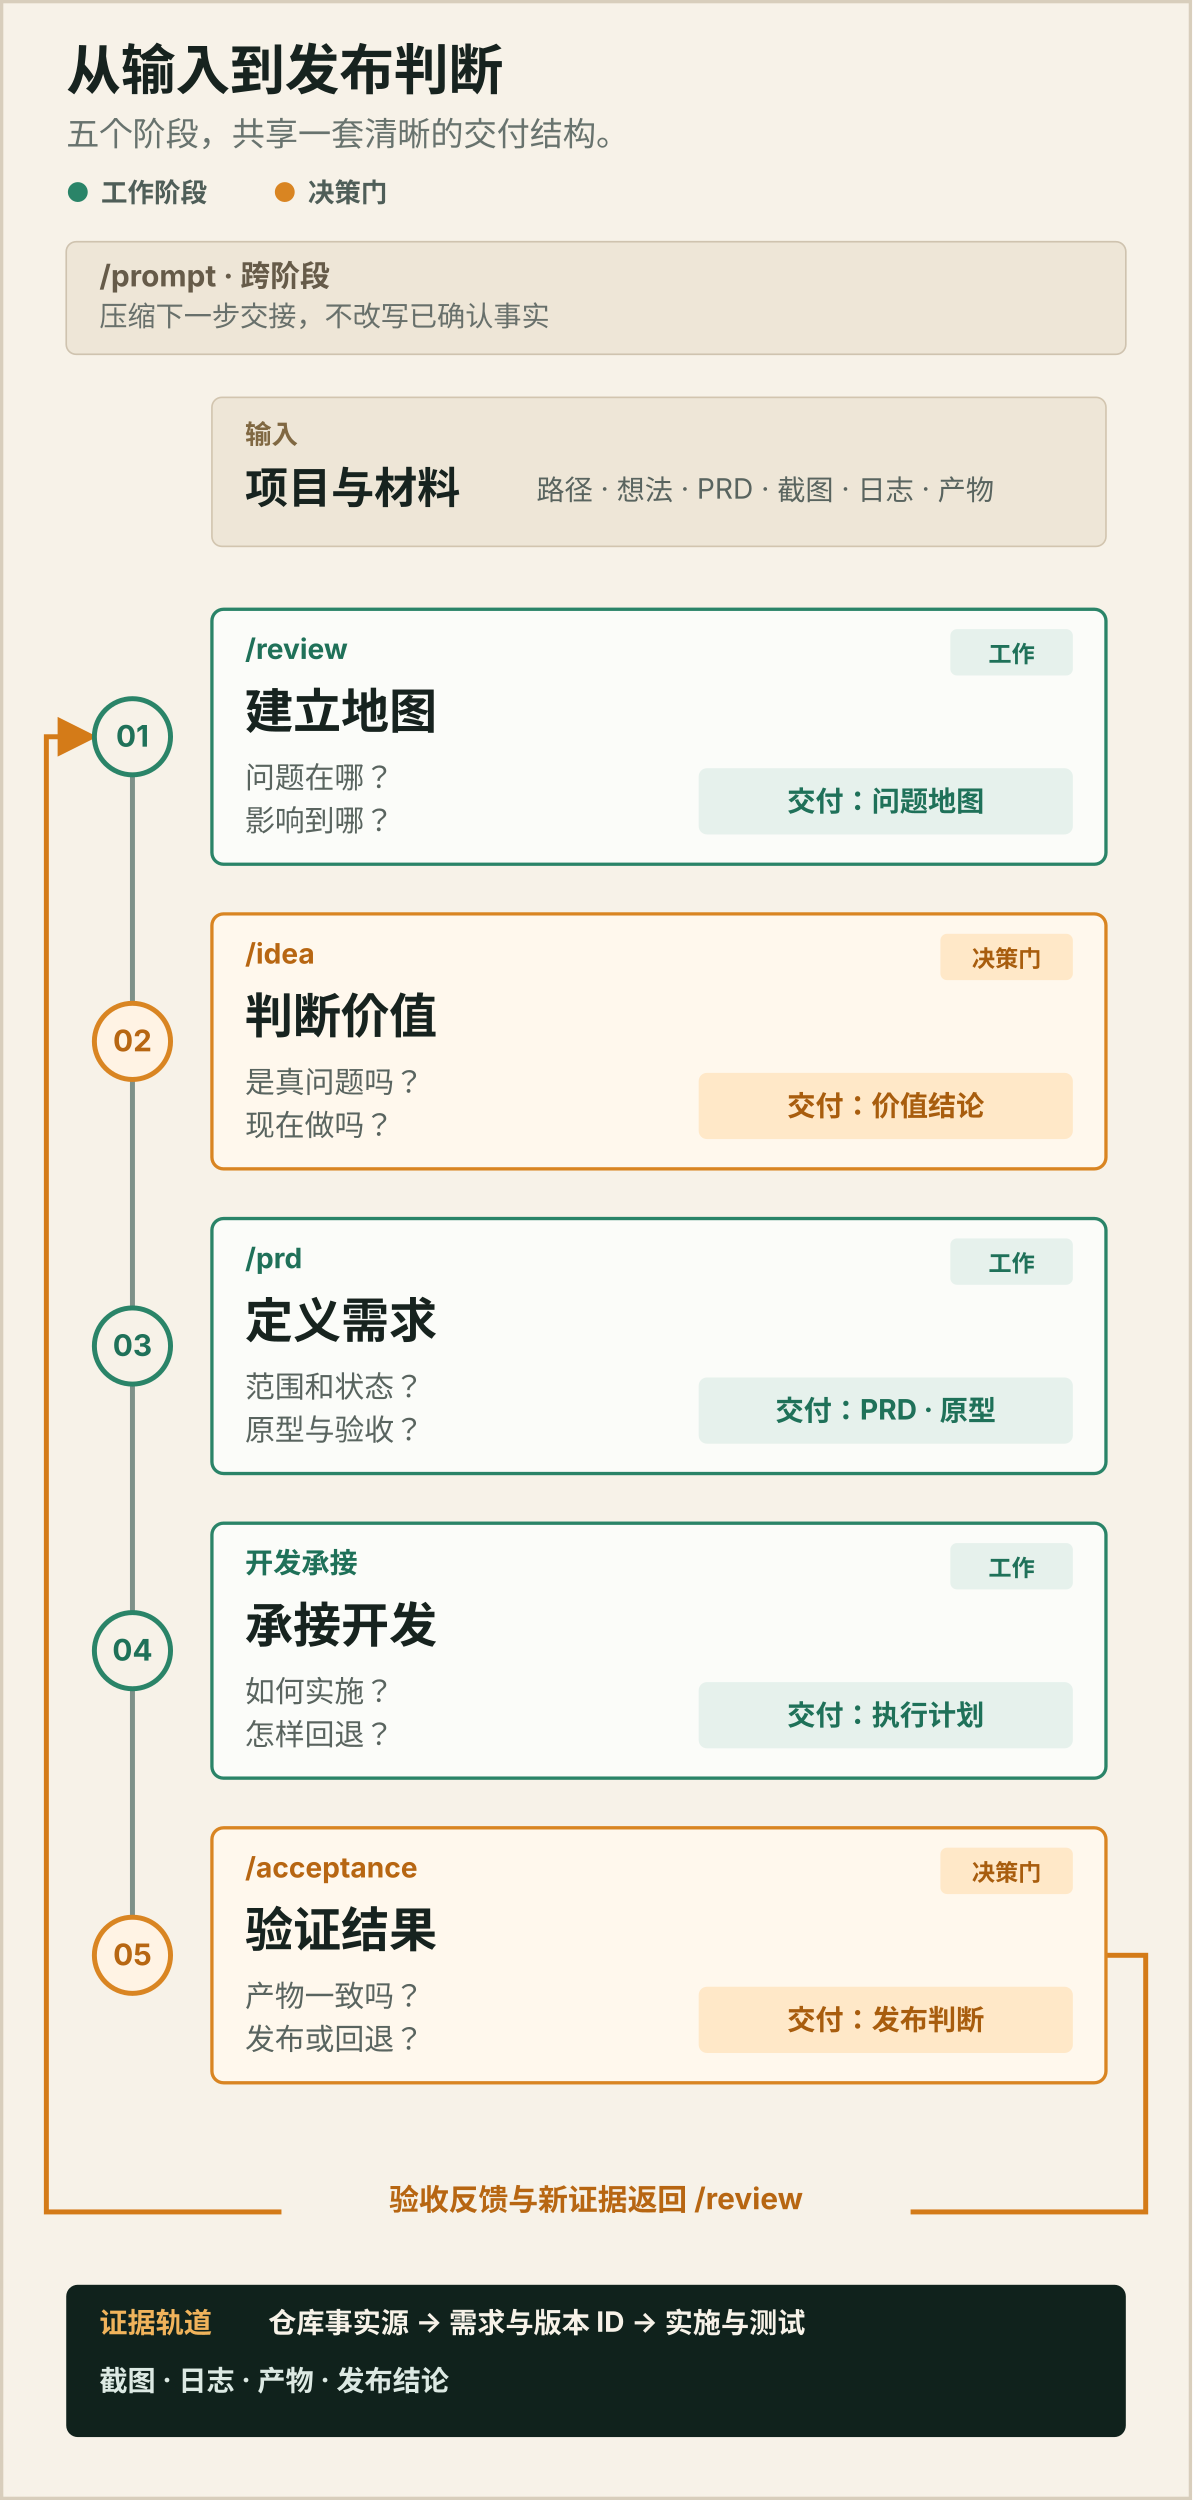
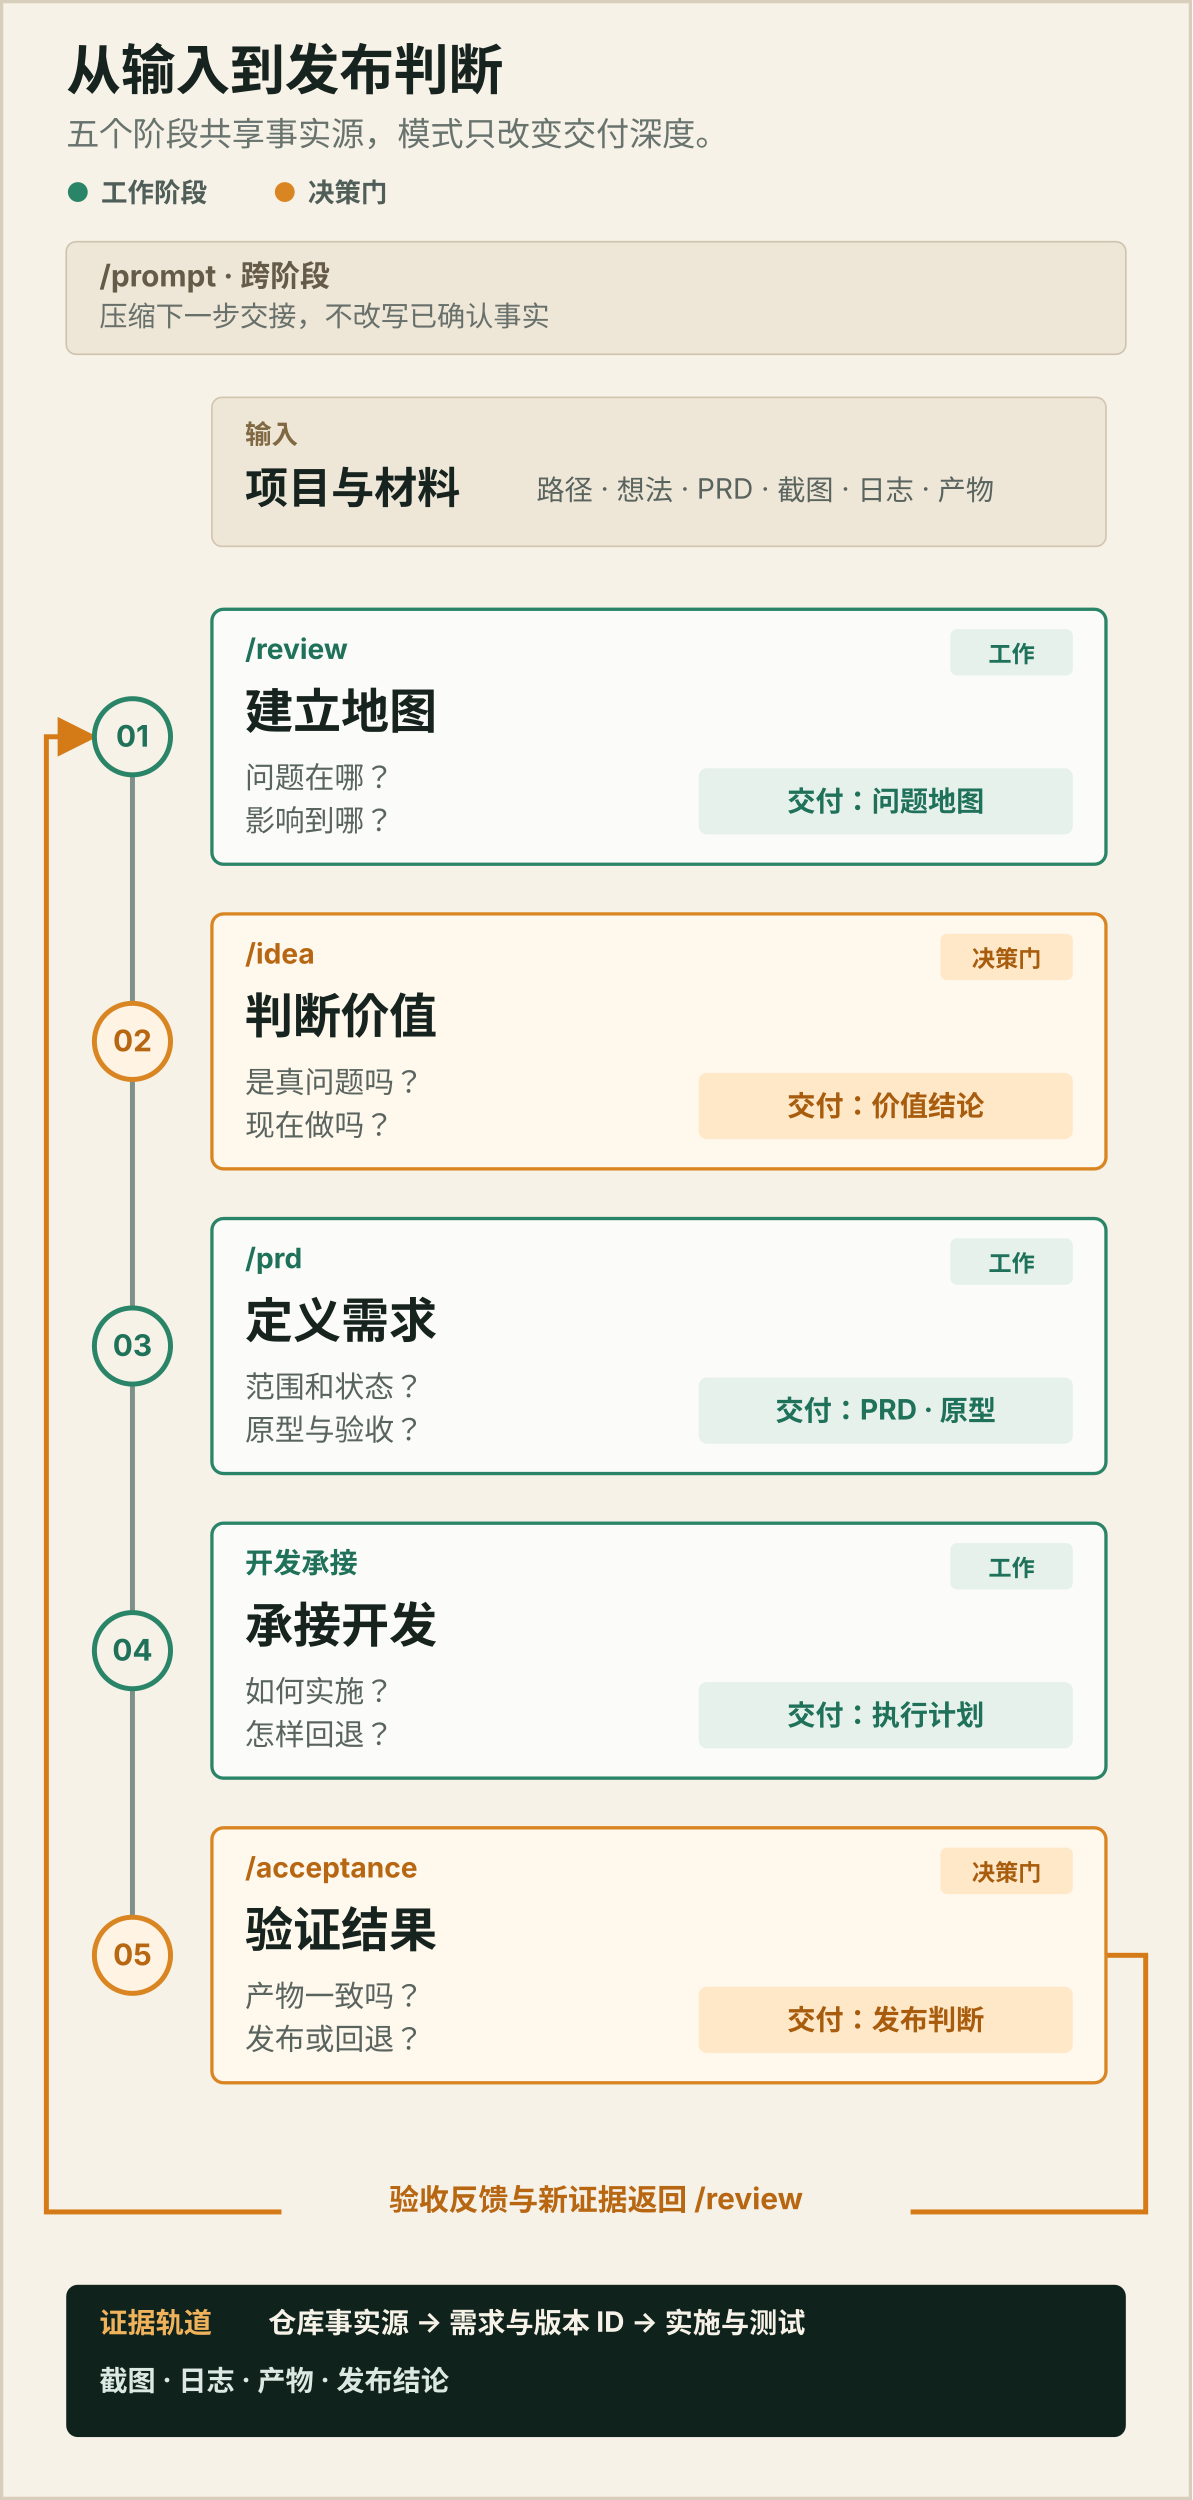
<svg xmlns="http://www.w3.org/2000/svg" width="720" height="1510" viewBox="0 0 720 1510" role="img" aria-labelledby="title desc">
  <defs>
    <marker id="arrow" viewBox="0 0 10 10" refX="8" refY="5" markerWidth="8" markerHeight="8" orient="auto-start-reverse">
      <path d="M0 0 L10 5 L0 10 Z" fill="#70847C" />
    </marker>
    <marker id="arrow-gate" viewBox="0 0 10 10" refX="8" refY="5" markerWidth="8" markerHeight="8" orient="auto-start-reverse">
      <path d="M0 0 L10 5 L0 10 Z" fill="#D47B18" />
    </marker>
  </defs>
  <rect width="720" height="1510" fill="#F7F2E8" />
  <rect x="1" y="1" width="718" height="1508" fill="none" stroke="#D8CEBC" stroke-width="2" />
  <g font-family="-apple-system, BlinkMacSystemFont, 'Segoe UI', 'PingFang SC', 'Microsoft YaHei', sans-serif">
    <text x="40" y="54" fill="#17231F" font-size="33" font-weight="750">从输入到发布判断</text>
-     <text x="40" y="88" fill="#68736E" font-size="20">五个阶段，共享一套清晰的交付结构。</text>
+     <text x="40" y="88" fill="#68736E" font-size="20">五个阶段共享事实源，模式只改变交付深度。</text>
    <g transform="translate(40 108)">
      <circle cx="7" cy="8" r="6" fill="#2A8468" />
      <text x="21" y="14" fill="#4F5E58" font-size="16" font-weight="650">工作阶段</text>
      <circle cx="132" cy="8" r="6" fill="#D98522" />
      <text x="146" y="14" fill="#4F5E58" font-size="16" font-weight="650">决策门</text>
    </g>
    <g id="prompt-band" transform="translate(40 146)">
      <rect width="640" height="68" rx="6" fill="#EEE6D7" stroke="#CFC3AF" />
      <text x="20" y="27" fill="#665B49" font-size="18" font-weight="700">/prompt · 跨阶段</text>
      <text x="20" y="51" fill="#68706B" font-size="17">压缩下一步交接，不改写已确认事实</text>
    </g>
    <g id="source-input" data-stage-card="source" transform="translate(128 240)">
      <rect class="stage-frame" width="540" height="90" rx="6" fill="#EEE6D7" stroke="#D2C5AF" />
      <text x="20" y="28" fill="#806842" font-size="16" font-weight="700">输入</text>
      <text x="20" y="64" fill="#17231F" font-size="26" font-weight="750">项目与材料</text>
      <text x="196" y="62" fill="#59645F" font-size="17">路径 · 想法 · PRD · 截图 · 日志 · 产物</text>
    </g>
    <path d="M80 445 V1181" fill="none" stroke="#7E9189" stroke-width="3" marker-end="url(#arrow)" />
    <path d="M668 1181 H692 V1336 H28 V445 H54" fill="none" stroke="#D47B18" stroke-width="3" marker-end="url(#arrow-gate)" />
    <g text-anchor="middle" font-size="18" font-weight="750">
      <circle cx="80" cy="445" r="23" fill="#F7F2E8" stroke="#2A8468" stroke-width="3" />
      <text x="80" y="451" fill="#1F7159">01</text>
      <circle cx="80" cy="629" r="23" fill="#FFF3E4" stroke="#D98522" stroke-width="3" />
      <text x="80" y="635" fill="#B76612">02</text>
      <circle cx="80" cy="813" r="23" fill="#F7F2E8" stroke="#2A8468" stroke-width="3" />
      <text x="80" y="819" fill="#1F7159">03</text>
      <circle cx="80" cy="997" r="23" fill="#F7F2E8" stroke="#2A8468" stroke-width="3" />
      <text x="80" y="1003" fill="#1F7159">04</text>
      <circle cx="80" cy="1181" r="23" fill="#FFF3E4" stroke="#D98522" stroke-width="3" />
      <text x="80" y="1187" fill="#B76612">05</text>
    </g>
    <g id="stage-review" data-stage-card="work" transform="translate(128 368)">
      <rect class="stage-frame" width="540" height="154" rx="7" fill="#FBFCF9" stroke="#2A8468" stroke-width="2" />
      <text x="20" y="30" fill="#1F7159" font-size="17" font-weight="700">/review</text>
      <rect x="446" y="12" width="74" height="28" rx="4" fill="#E6F1EC" />
      <text x="483" y="32" text-anchor="middle" fill="#1F7159" font-size="14" font-weight="700">工作</text>
      <text x="20" y="72" fill="#17231F" font-size="29" font-weight="750">建立地图</text>
      <text x="20" y="108" fill="#59645F" font-size="18">问题在哪？</text>
      <text x="20" y="134" fill="#59645F" font-size="18">影响到哪？</text>
      <rect x="294" y="96" width="226" height="40" rx="5" fill="#E6F1EC" />
      <text x="407" y="122" text-anchor="middle" fill="#1F7159" font-size="17" font-weight="700">交付：问题地图</text>
    </g>
    <g id="stage-idea" data-stage-card="gate" transform="translate(128 552)">
      <rect class="stage-frame" width="540" height="154" rx="7" fill="#FFF8ED" stroke="#D98522" stroke-width="2" />
      <text x="20" y="30" fill="#B76612" font-size="17" font-weight="700">/idea</text>
      <rect x="440" y="12" width="80" height="28" rx="4" fill="#FFE8C8" />
      <text x="480" y="32" text-anchor="middle" fill="#A85D0E" font-size="14" font-weight="700">决策门</text>
      <text x="20" y="72" fill="#17231F" font-size="29" font-weight="750">判断价值</text>
      <text x="20" y="108" fill="#59645F" font-size="18">是真问题吗？</text>
      <text x="20" y="134" fill="#59645F" font-size="18">现在做吗？</text>
      <rect x="294" y="96" width="226" height="40" rx="5" fill="#FFE8C8" />
      <text x="407" y="122" text-anchor="middle" fill="#A85D0E" font-size="17" font-weight="700">交付：价值结论</text>
    </g>
    <g id="stage-prd" data-stage-card="work" transform="translate(128 736)">
      <rect class="stage-frame" width="540" height="154" rx="7" fill="#FBFCF9" stroke="#2A8468" stroke-width="2" />
      <text x="20" y="30" fill="#1F7159" font-size="17" font-weight="700">/prd</text>
      <rect x="446" y="12" width="74" height="28" rx="4" fill="#E6F1EC" />
      <text x="483" y="32" text-anchor="middle" fill="#1F7159" font-size="14" font-weight="700">工作</text>
      <text x="20" y="72" fill="#17231F" font-size="29" font-weight="750">定义需求</text>
      <text x="20" y="108" fill="#59645F" font-size="18">范围和状态？</text>
      <text x="20" y="134" fill="#59645F" font-size="18">原型与验收？</text>
      <rect x="294" y="96" width="226" height="40" rx="5" fill="#E6F1EC" />
      <text x="407" y="122" text-anchor="middle" fill="#1F7159" font-size="17" font-weight="700">交付：PRD · 原型</text>
    </g>
    <g id="stage-handoff" data-stage-card="work" transform="translate(128 920)">
      <rect class="stage-frame" width="540" height="154" rx="7" fill="#FBFCF9" stroke="#2A8468" stroke-width="2" />
      <text x="20" y="30" fill="#1F7159" font-size="17" font-weight="700">开发承接</text>
      <rect x="446" y="12" width="74" height="28" rx="4" fill="#E6F1EC" />
      <text x="483" y="32" text-anchor="middle" fill="#1F7159" font-size="14" font-weight="700">工作</text>
      <text x="20" y="72" fill="#17231F" font-size="29" font-weight="750">承接开发</text>
      <text x="20" y="108" fill="#59645F" font-size="18">如何实施？</text>
      <text x="20" y="134" fill="#59645F" font-size="18">怎样回退？</text>
      <rect x="294" y="96" width="226" height="40" rx="5" fill="#E6F1EC" />
      <text x="407" y="122" text-anchor="middle" fill="#1F7159" font-size="17" font-weight="700">交付：执行计划</text>
    </g>
    <g id="stage-acceptance" data-stage-card="gate" transform="translate(128 1104)">
      <rect class="stage-frame" width="540" height="154" rx="7" fill="#FFF8ED" stroke="#D98522" stroke-width="2" />
      <text x="20" y="30" fill="#B76612" font-size="17" font-weight="700">/acceptance</text>
      <rect x="440" y="12" width="80" height="28" rx="4" fill="#FFE8C8" />
      <text x="480" y="32" text-anchor="middle" fill="#A85D0E" font-size="14" font-weight="700">决策门</text>
      <text x="20" y="72" fill="#17231F" font-size="29" font-weight="750">验证结果</text>
      <text x="20" y="108" fill="#59645F" font-size="18">产物一致吗？</text>
      <text x="20" y="134" fill="#59645F" font-size="18">发布或回退？</text>
      <rect x="294" y="96" width="226" height="40" rx="5" fill="#FFE8C8" />
      <text x="407" y="122" text-anchor="middle" fill="#A85D0E" font-size="17" font-weight="700">交付：发布判断</text>
    </g>
    <rect x="170" y="1308" width="380" height="40" fill="#F7F2E8" />
    <text x="360" y="1335" text-anchor="middle" fill="#B76612" font-size="18" font-weight="700">验收反馈与新证据返回 /review</text>
    <g transform="translate(40 1380)">
      <rect width="640" height="92" rx="7" fill="#10221C" />
      <text x="20" y="29" fill="#F0B35B" font-size="17" font-weight="700">证据轨道</text>
      <text x="122" y="29" fill="#F7F2E8" font-size="17" font-weight="650">仓库事实源 → 需求与版本 ID → 实施与测试</text>
      <text x="20" y="64" fill="#DCE9E3" font-size="17" font-weight="650">截图 · 日志 · 产物 · 发布结论</text>
    </g>
  </g>
</svg>
